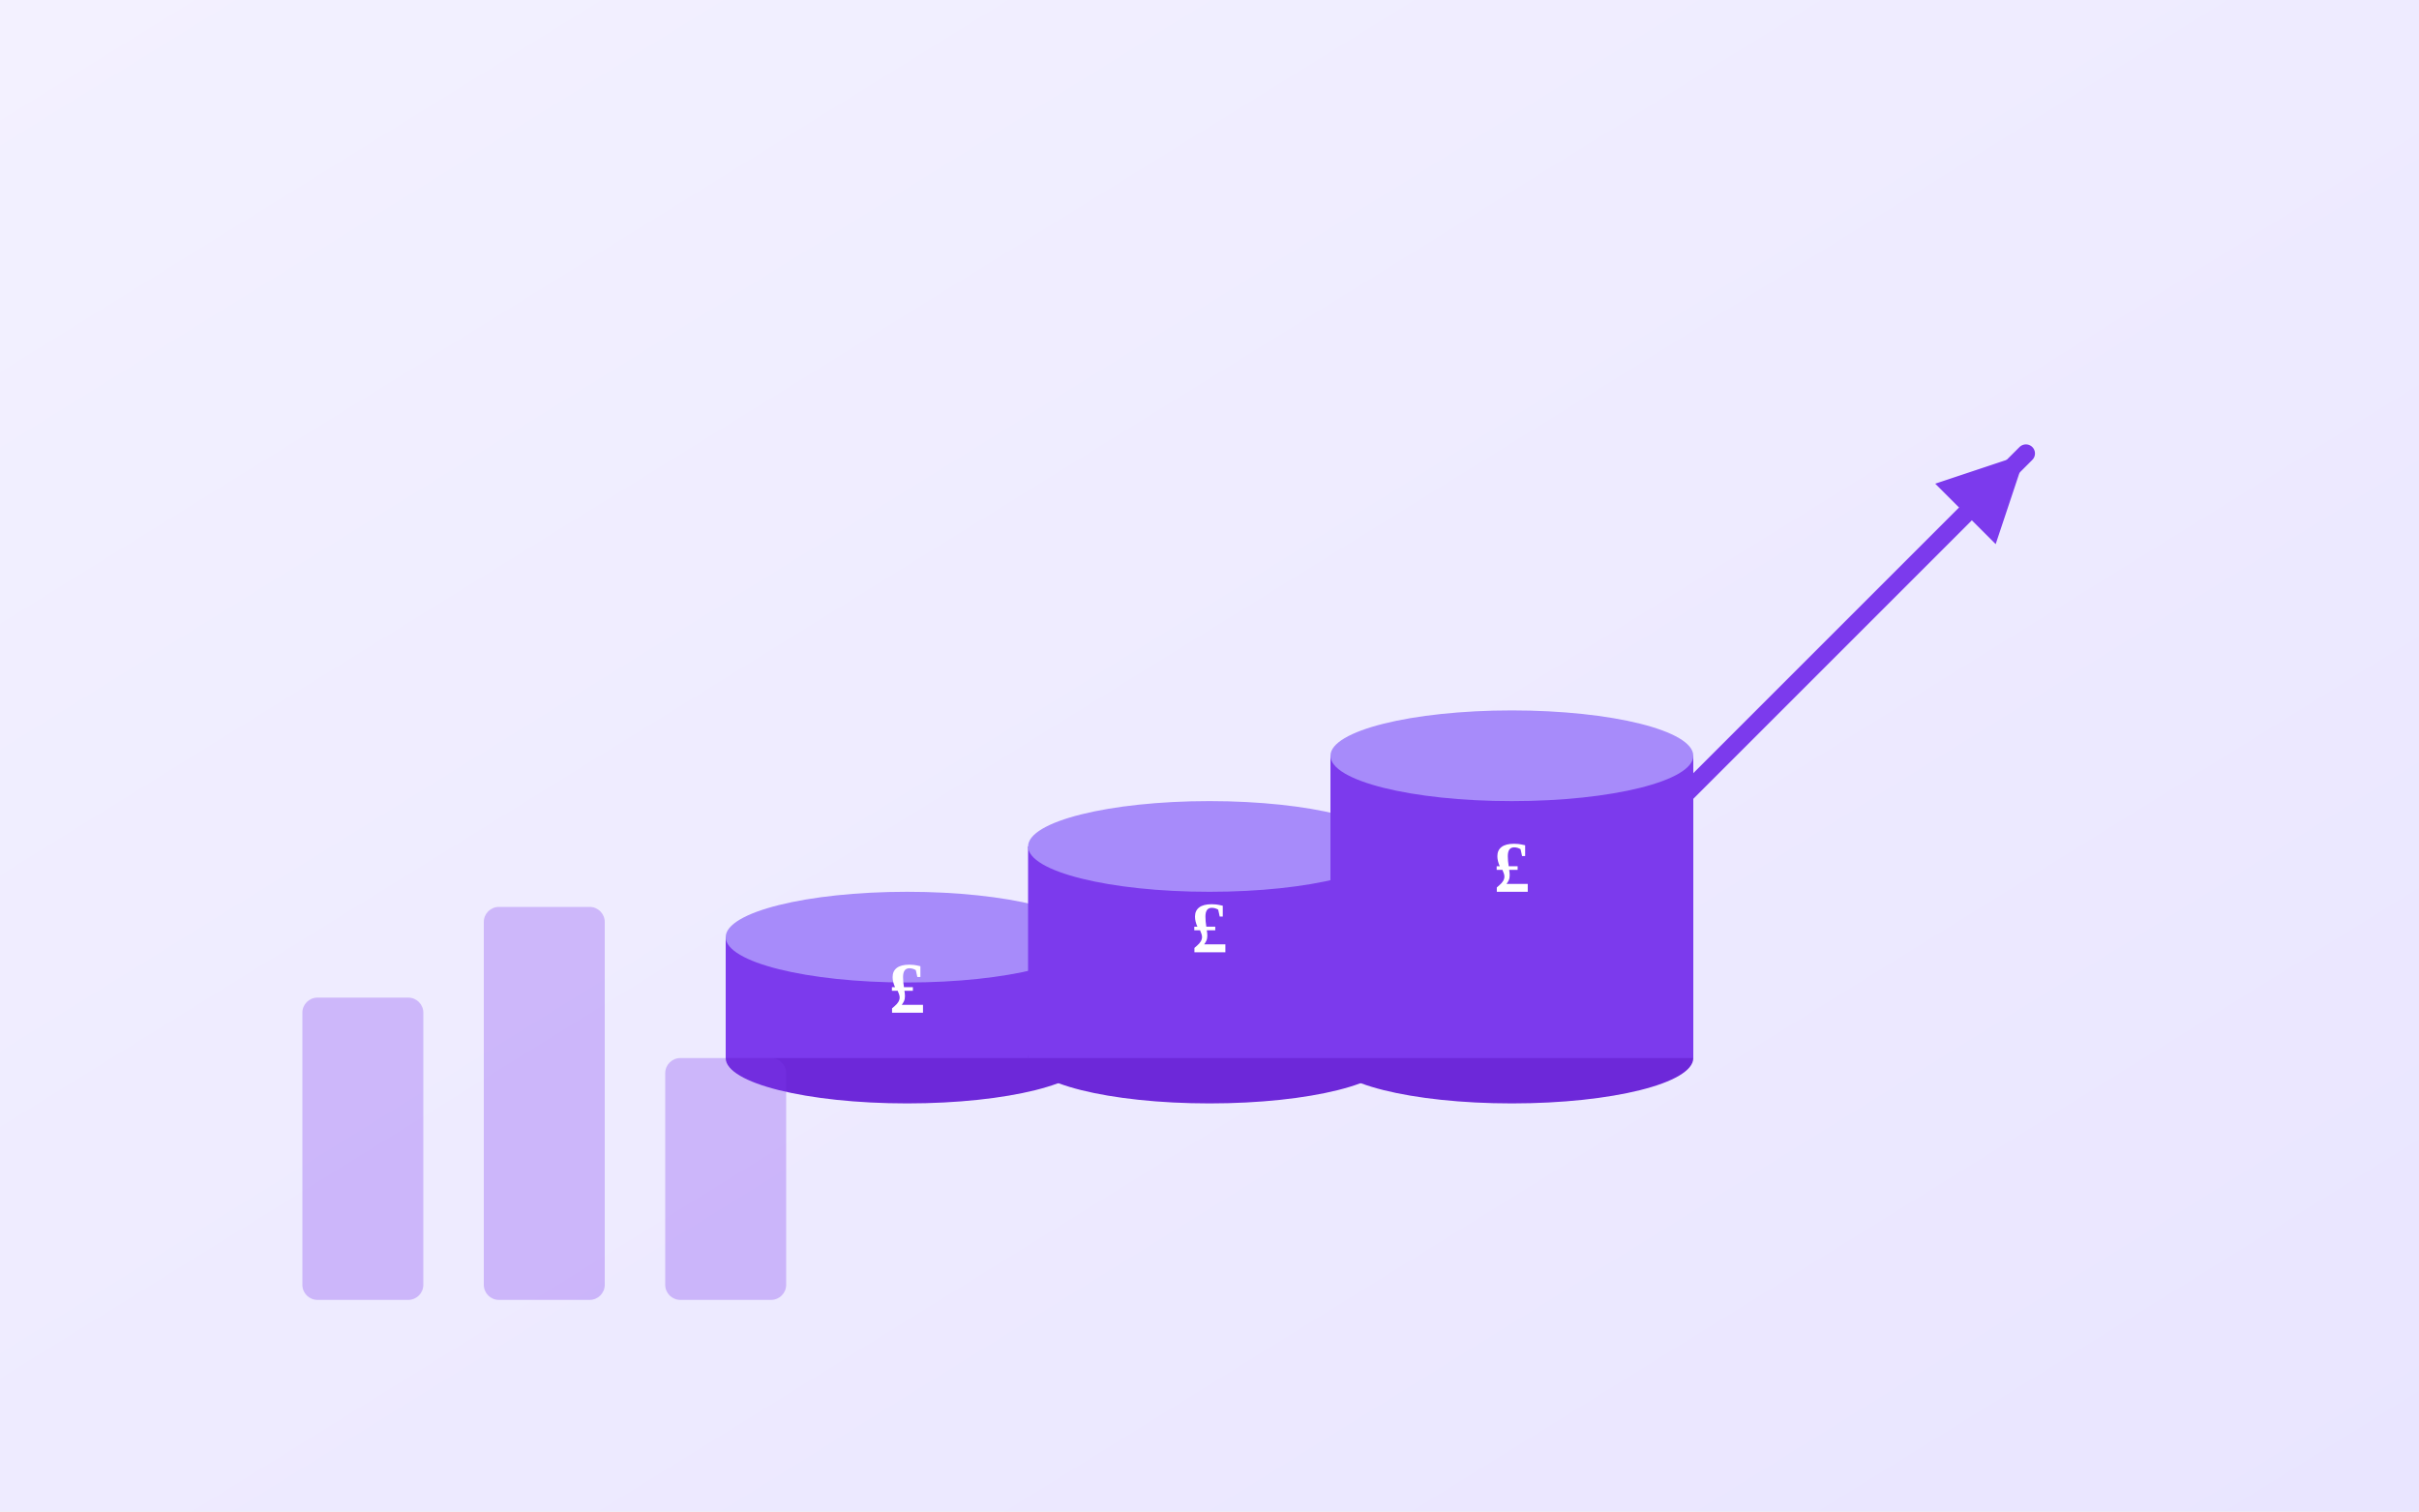
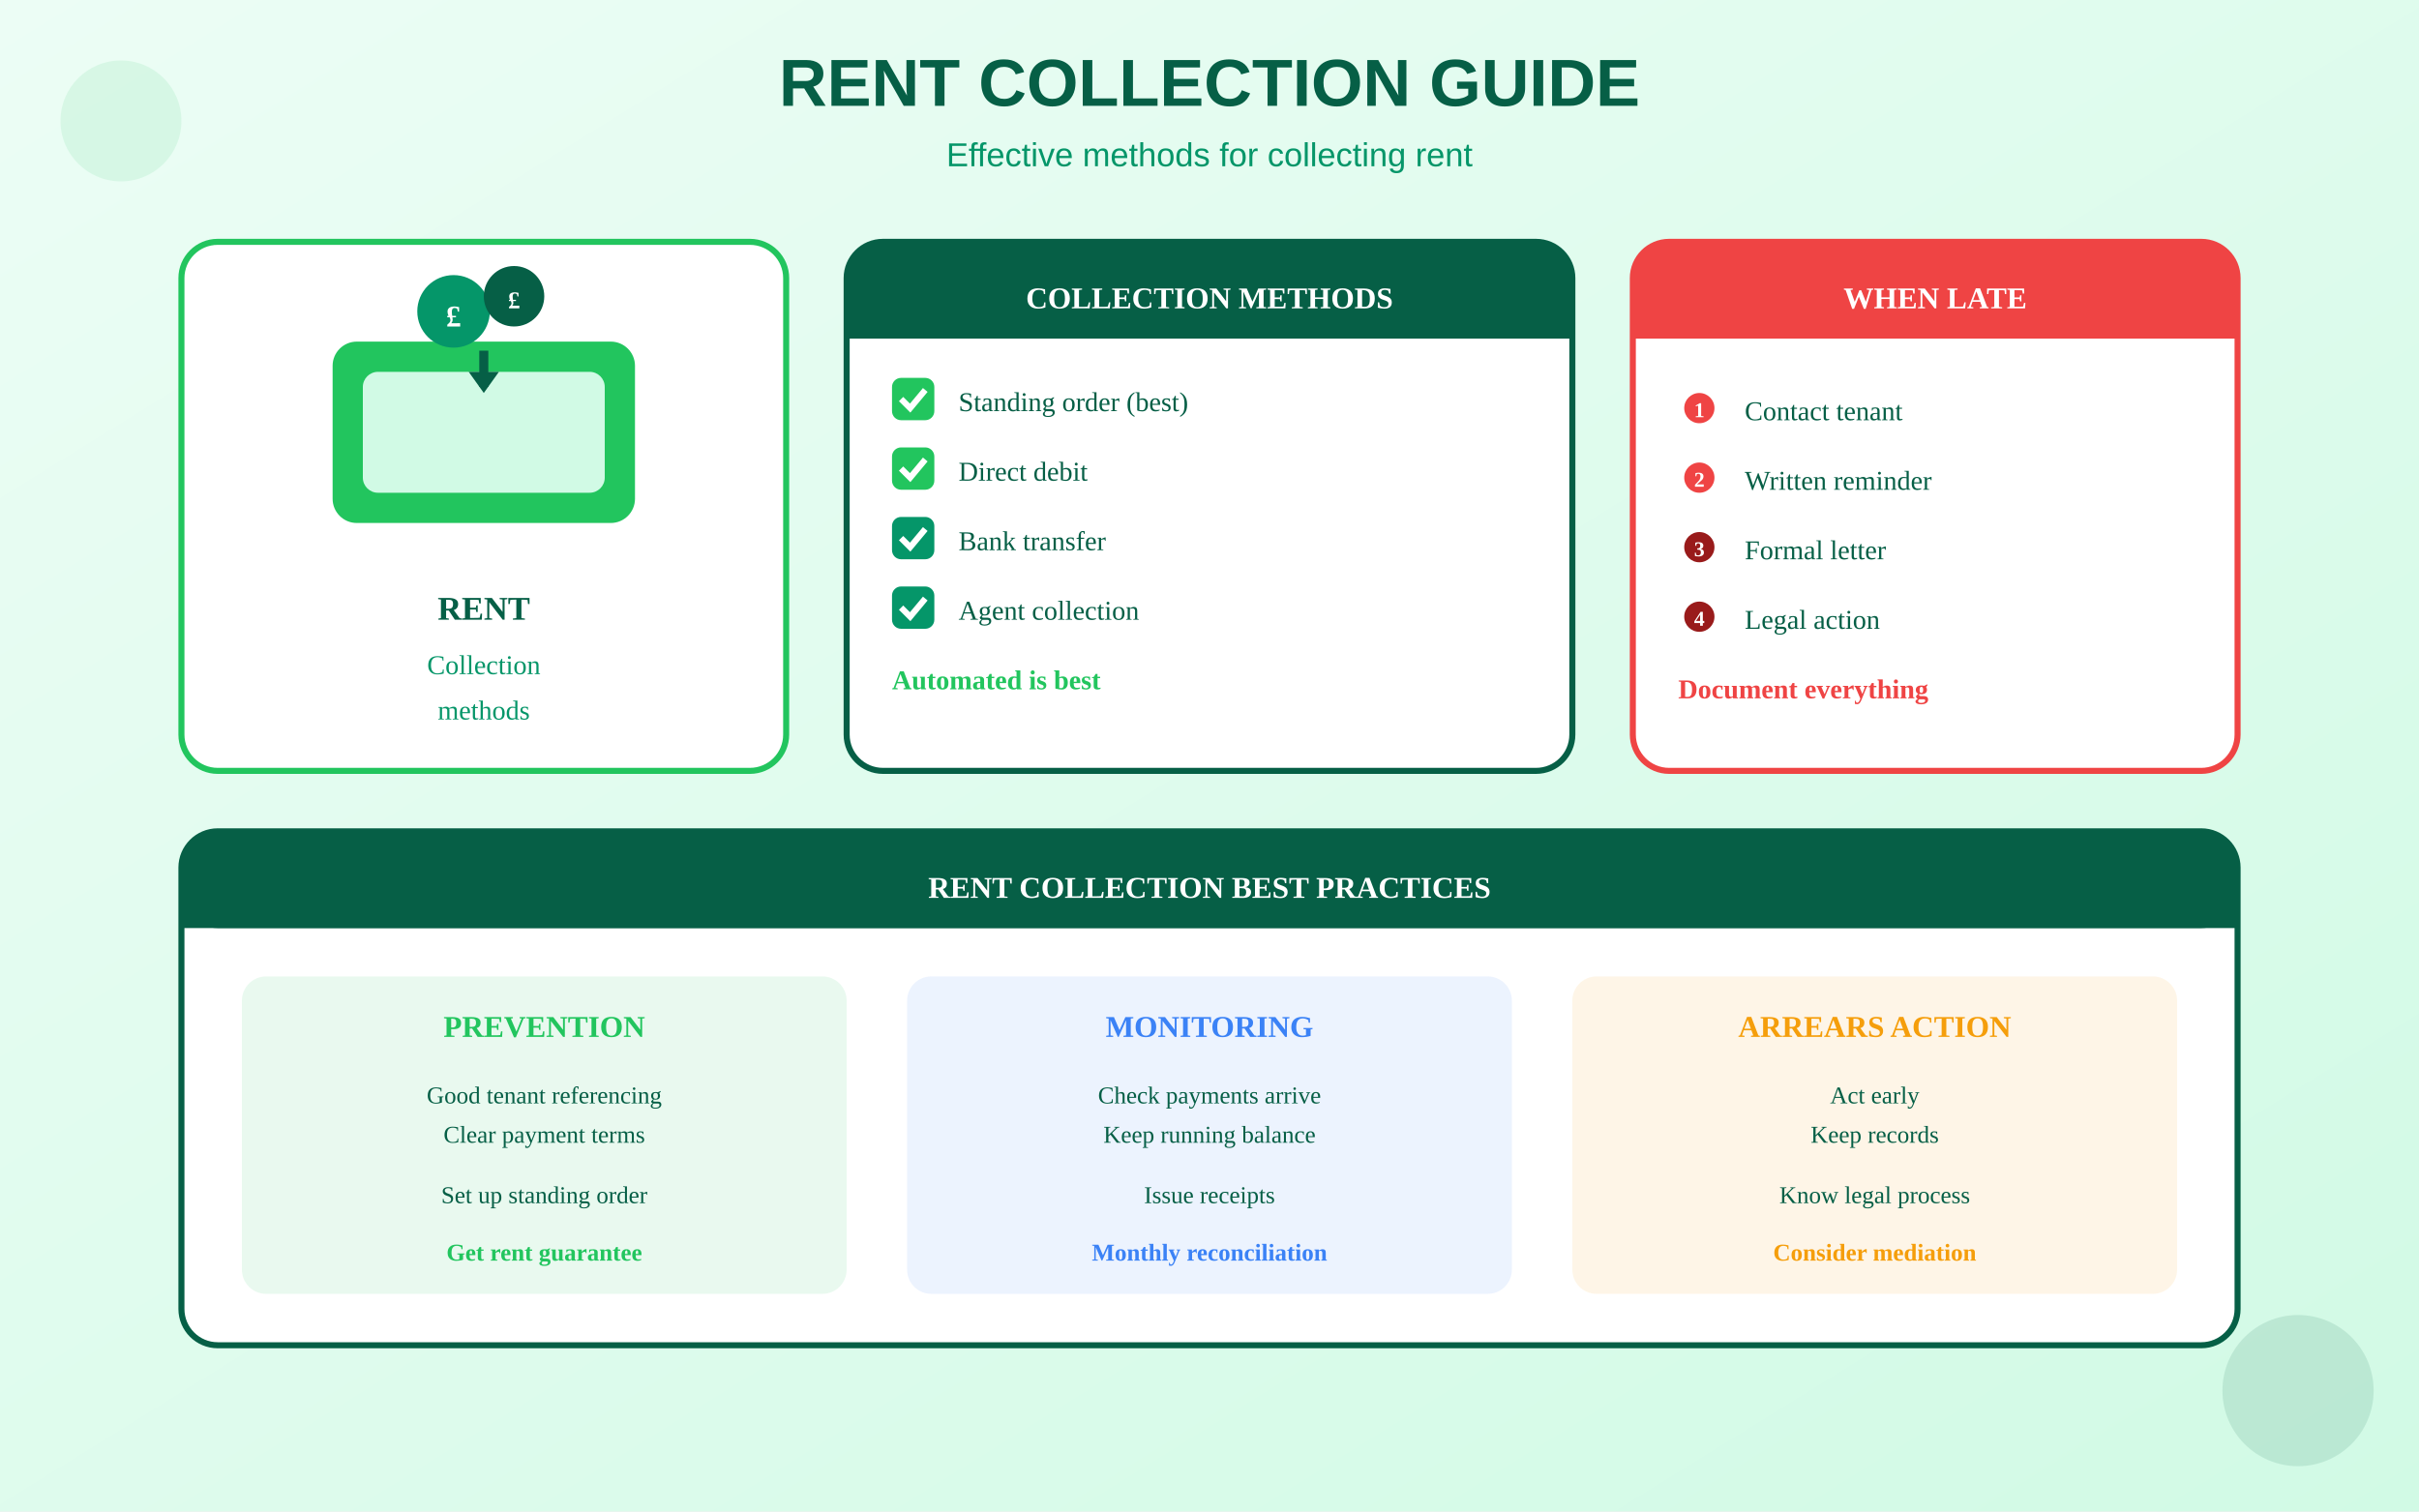
<svg xmlns="http://www.w3.org/2000/svg" viewBox="0 0 800 500">
  <defs>
    <linearGradient id="bgGrad" x1="0%" y1="0%" x2="100%" y2="100%">
-       <stop offset="0%" style="stop-color:#F3F1FF" />
-       <stop offset="100%" style="stop-color:#E9E5FF" />
+       <stop offset="0%" style="stop-color:#ECFDF5" />
+       <stop offset="100%" style="stop-color:#D1FAE5" />
    </linearGradient>
  </defs>
  <rect width="800" height="500" fill="url(#bgGrad)" />
-   <g transform="translate(300, 150)">
-     <ellipse cx="0" cy="200" rx="60" ry="15" fill="#6D28D9" />
-     <rect x="-60" y="160" width="120" height="40" fill="#7C3AED" />
-     <ellipse cx="0" cy="160" rx="60" ry="15" fill="#A78BFA" />
-     <text x="0" y="185" text-anchor="middle" fill="white" font-size="24" font-weight="bold">£</text>
-     <ellipse cx="100" cy="200" rx="60" ry="15" fill="#6D28D9" />
-     <rect x="40" y="130" width="120" height="70" fill="#7C3AED" />
-     <ellipse cx="100" cy="130" rx="60" ry="15" fill="#A78BFA" />
-     <text x="100" y="165" text-anchor="middle" fill="white" font-size="24" font-weight="bold">£</text>
-     <ellipse cx="200" cy="200" rx="60" ry="15" fill="#6D28D9" />
-     <rect x="140" y="100" width="120" height="100" fill="#7C3AED" />
-     <ellipse cx="200" cy="100" rx="60" ry="15" fill="#A78BFA" />
-     <text x="200" y="145" text-anchor="middle" fill="white" font-size="24" font-weight="bold">£</text>
+   <text x="400" y="35" text-anchor="middle" fill="#065F46" font-size="22" font-weight="bold" font-family="Arial">RENT COLLECTION GUIDE</text>
+   <text x="400" y="55" text-anchor="middle" fill="#059669" font-size="11" font-family="Arial">Effective methods for collecting rent</text>
+   <g transform="translate(60, 80)">
+     <rect x="0" y="0" width="200" height="175" rx="12" fill="white" stroke="#22C55E" stroke-width="2" />
+     <g transform="translate(30, 8)">
+       <rect x="20" y="25" width="100" height="60" rx="8" fill="#22C55E" />
+       <rect x="30" y="35" width="80" height="40" rx="5" fill="#D1FAE5" />
+       <circle cx="60" cy="15" r="12" fill="#059669" />
+       <text x="60" y="20" text-anchor="middle" fill="white" font-size="10" font-weight="bold">£</text>
+       <circle cx="80" cy="10" r="10" fill="#065F46" />
+       <text x="80" y="14" text-anchor="middle" fill="white" font-size="8" font-weight="bold">£</text>
+       <path d="M70 28 L70 40" stroke="#065F46" stroke-width="3" />
+       <path d="M65 35 L70 42 L75 35" fill="#065F46" />
+     </g>
+     <text x="100" y="125" text-anchor="middle" fill="#065F46" font-size="11" font-weight="bold">RENT</text>
+     <text x="100" y="143" text-anchor="middle" fill="#059669" font-size="9">Collection</text>
+     <text x="100" y="158" text-anchor="middle" fill="#059669" font-size="9">methods</text>
  </g>
-   <g transform="translate(550, 120)">
-     <line x1="0" y1="150" x2="120" y2="30" stroke="#7C3AED" stroke-width="6" stroke-linecap="round" />
-     <polygon points="120,30 90,40 110,60" fill="#7C3AED" />
+   <g transform="translate(280, 80)">
+     <rect x="0" y="0" width="240" height="175" rx="12" fill="white" stroke="#065F46" stroke-width="2" />
+     <rect x="0" y="0" width="240" height="32" rx="12" fill="#065F46" />
+     <rect x="0" y="20" width="240" height="12" fill="#065F46" />
+     <text x="120" y="22" text-anchor="middle" fill="white" font-size="10" font-weight="bold">COLLECTION METHODS</text>
+     <g transform="translate(15, 45)">
+       <rect x="0" y="0" width="14" height="14" rx="3" fill="#22C55E" />
+       <path d="M3 7 L6 10 L11 4" stroke="white" stroke-width="2" fill="none" />
+       <text x="22" y="11" fill="#065F46" font-size="9">Standing order (best)</text>
+     </g>
+     <g transform="translate(15, 68)">
+       <rect x="0" y="0" width="14" height="14" rx="3" fill="#22C55E" />
+       <path d="M3 7 L6 10 L11 4" stroke="white" stroke-width="2" fill="none" />
+       <text x="22" y="11" fill="#065F46" font-size="9">Direct debit</text>
+     </g>
+     <g transform="translate(15, 91)">
+       <rect x="0" y="0" width="14" height="14" rx="3" fill="#059669" />
+       <path d="M3 7 L6 10 L11 4" stroke="white" stroke-width="2" fill="none" />
+       <text x="22" y="11" fill="#065F46" font-size="9">Bank transfer</text>
+     </g>
+     <g transform="translate(15, 114)">
+       <rect x="0" y="0" width="14" height="14" rx="3" fill="#059669" />
+       <path d="M3 7 L6 10 L11 4" stroke="white" stroke-width="2" fill="none" />
+       <text x="22" y="11" fill="#065F46" font-size="9">Agent collection</text>
+     </g>
+     <g transform="translate(15, 137)">
+       <text x="0" y="11" fill="#22C55E" font-size="9" font-weight="bold">Automated is best</text>
+     </g>
  </g>
-   <g transform="translate(100, 250)" opacity="0.3">
-     <rect x="0" y="80" width="40" height="100" rx="5" fill="#7C3AED" />
-     <rect x="60" y="50" width="40" height="130" rx="5" fill="#7C3AED" />
-     <rect x="120" y="100" width="40" height="80" rx="5" fill="#7C3AED" />
+   <g transform="translate(540, 80)">
+     <rect x="0" y="0" width="200" height="175" rx="12" fill="white" stroke="#EF4444" stroke-width="2" />
+     <rect x="0" y="0" width="200" height="32" rx="12" fill="#EF4444" />
+     <rect x="0" y="20" width="200" height="12" fill="#EF4444" />
+     <text x="100" y="22" text-anchor="middle" fill="white" font-size="10" font-weight="bold">WHEN LATE</text>
+     <g transform="translate(15, 48)">
+       <circle cx="7" cy="7" r="5" fill="#EF4444" />
+       <text x="7" y="10" text-anchor="middle" fill="white" font-size="7" font-weight="bold">1</text>
+       <text x="22" y="11" fill="#065F46" font-size="9">Contact tenant</text>
+     </g>
+     <g transform="translate(15, 71)">
+       <circle cx="7" cy="7" r="5" fill="#EF4444" />
+       <text x="7" y="10" text-anchor="middle" fill="white" font-size="7" font-weight="bold">2</text>
+       <text x="22" y="11" fill="#065F46" font-size="9">Written reminder</text>
+     </g>
+     <g transform="translate(15, 94)">
+       <circle cx="7" cy="7" r="5" fill="#991B1B" />
+       <text x="7" y="10" text-anchor="middle" fill="white" font-size="7" font-weight="bold">3</text>
+       <text x="22" y="11" fill="#065F46" font-size="9">Formal letter</text>
+     </g>
+     <g transform="translate(15, 117)">
+       <circle cx="7" cy="7" r="5" fill="#991B1B" />
+       <text x="7" y="10" text-anchor="middle" fill="white" font-size="7" font-weight="bold">4</text>
+       <text x="22" y="11" fill="#065F46" font-size="9">Legal action</text>
+     </g>
+     <g transform="translate(15, 140)">
+       <text x="0" y="11" fill="#EF4444" font-size="9" font-weight="bold">Document everything</text>
+     </g>
  </g>
+   <g transform="translate(60, 275)">
+     <rect x="0" y="0" width="680" height="170" rx="12" fill="white" stroke="#065F46" stroke-width="2" />
+     <rect x="0" y="0" width="680" height="32" rx="12" fill="#065F46" />
+     <rect x="0" y="20" width="680" height="12" fill="#065F46" />
+     <text x="340" y="22" text-anchor="middle" fill="white" font-size="10" font-weight="bold">RENT COLLECTION BEST PRACTICES</text>
+     <g transform="translate(20, 48)">
+       <rect x="0" y="0" width="200" height="105" rx="8" fill="#22C55E" opacity="0.1" />
+       <text x="100" y="20" text-anchor="middle" fill="#22C55E" font-size="10" font-weight="bold">PREVENTION</text>
+       <text x="100" y="42" text-anchor="middle" fill="#065F46" font-size="8">Good tenant referencing</text>
+       <text x="100" y="55" text-anchor="middle" fill="#065F46" font-size="8">Clear payment terms</text>
+       <text x="100" y="75" text-anchor="middle" fill="#065F46" font-size="8">Set up standing order</text>
+       <text x="100" y="94" text-anchor="middle" fill="#22C55E" font-size="8" font-weight="bold">Get rent guarantee</text>
+     </g>
+     <g transform="translate(240, 48)">
+       <rect x="0" y="0" width="200" height="105" rx="8" fill="#3B82F6" opacity="0.1" />
+       <text x="100" y="20" text-anchor="middle" fill="#3B82F6" font-size="10" font-weight="bold">MONITORING</text>
+       <text x="100" y="42" text-anchor="middle" fill="#065F46" font-size="8">Check payments arrive</text>
+       <text x="100" y="55" text-anchor="middle" fill="#065F46" font-size="8">Keep running balance</text>
+       <text x="100" y="75" text-anchor="middle" fill="#065F46" font-size="8">Issue receipts</text>
+       <text x="100" y="94" text-anchor="middle" fill="#3B82F6" font-size="8" font-weight="bold">Monthly reconciliation</text>
+     </g>
+     <g transform="translate(460, 48)">
+       <rect x="0" y="0" width="200" height="105" rx="8" fill="#F59E0B" opacity="0.1" />
+       <text x="100" y="20" text-anchor="middle" fill="#F59E0B" font-size="10" font-weight="bold">ARREARS ACTION</text>
+       <text x="100" y="42" text-anchor="middle" fill="#065F46" font-size="8">Act early</text>
+       <text x="100" y="55" text-anchor="middle" fill="#065F46" font-size="8">Keep records</text>
+       <text x="100" y="75" text-anchor="middle" fill="#065F46" font-size="8">Know legal process</text>
+       <text x="100" y="94" text-anchor="middle" fill="#F59E0B" font-size="8" font-weight="bold">Consider mediation</text>
+     </g>
+   </g>
+   <circle cx="40" cy="40" r="20" fill="#22C55E" opacity="0.1" />
+   <circle cx="760" cy="460" r="25" fill="#065F46" opacity="0.12" />
</svg>
